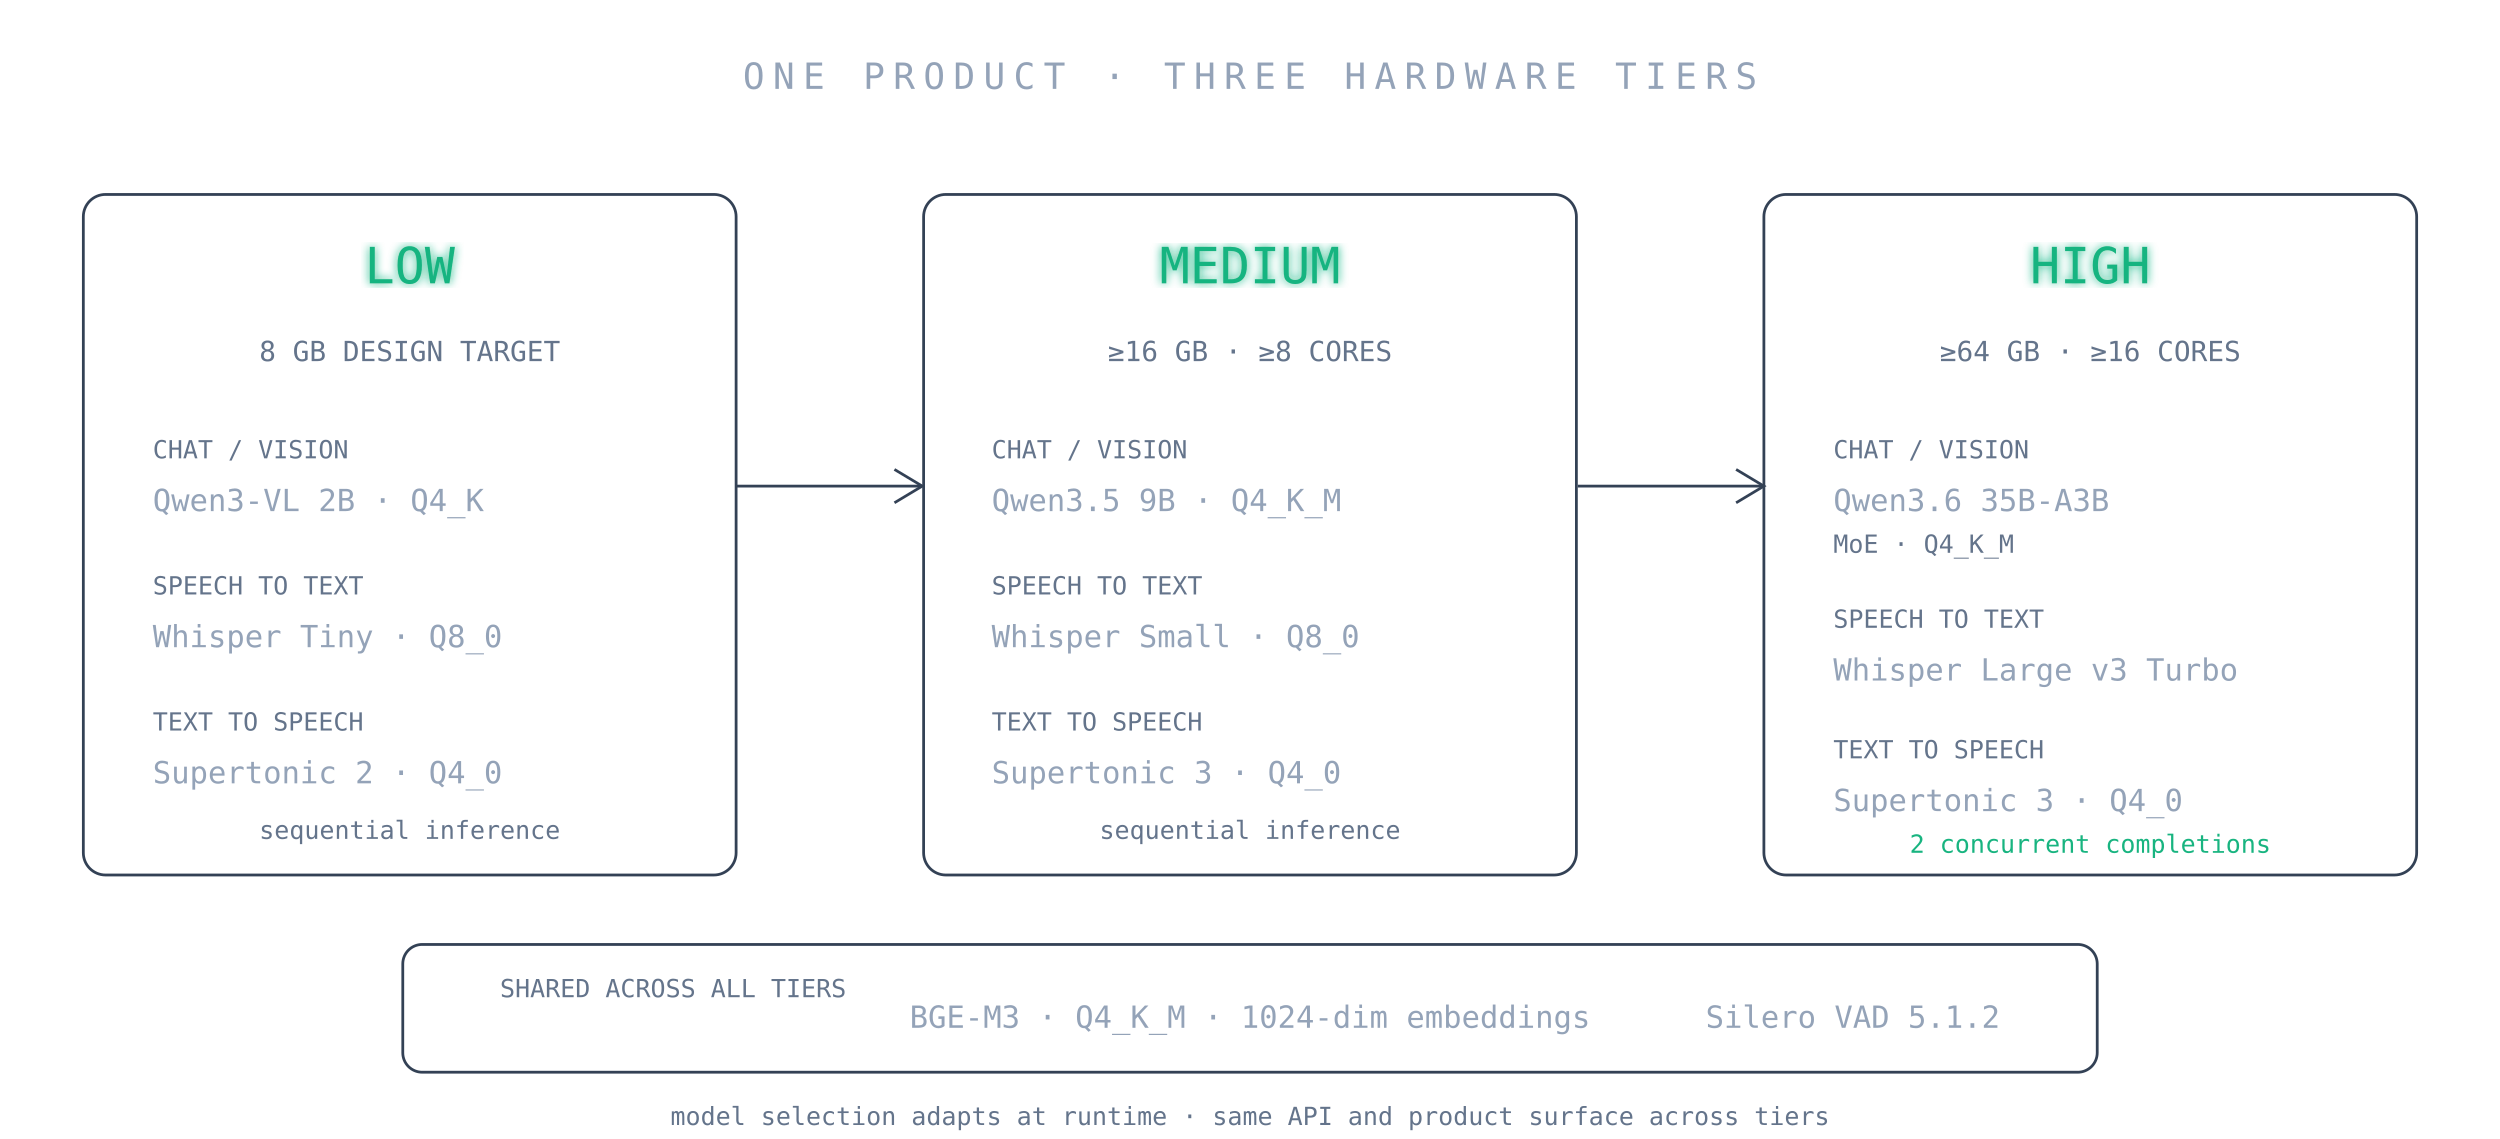
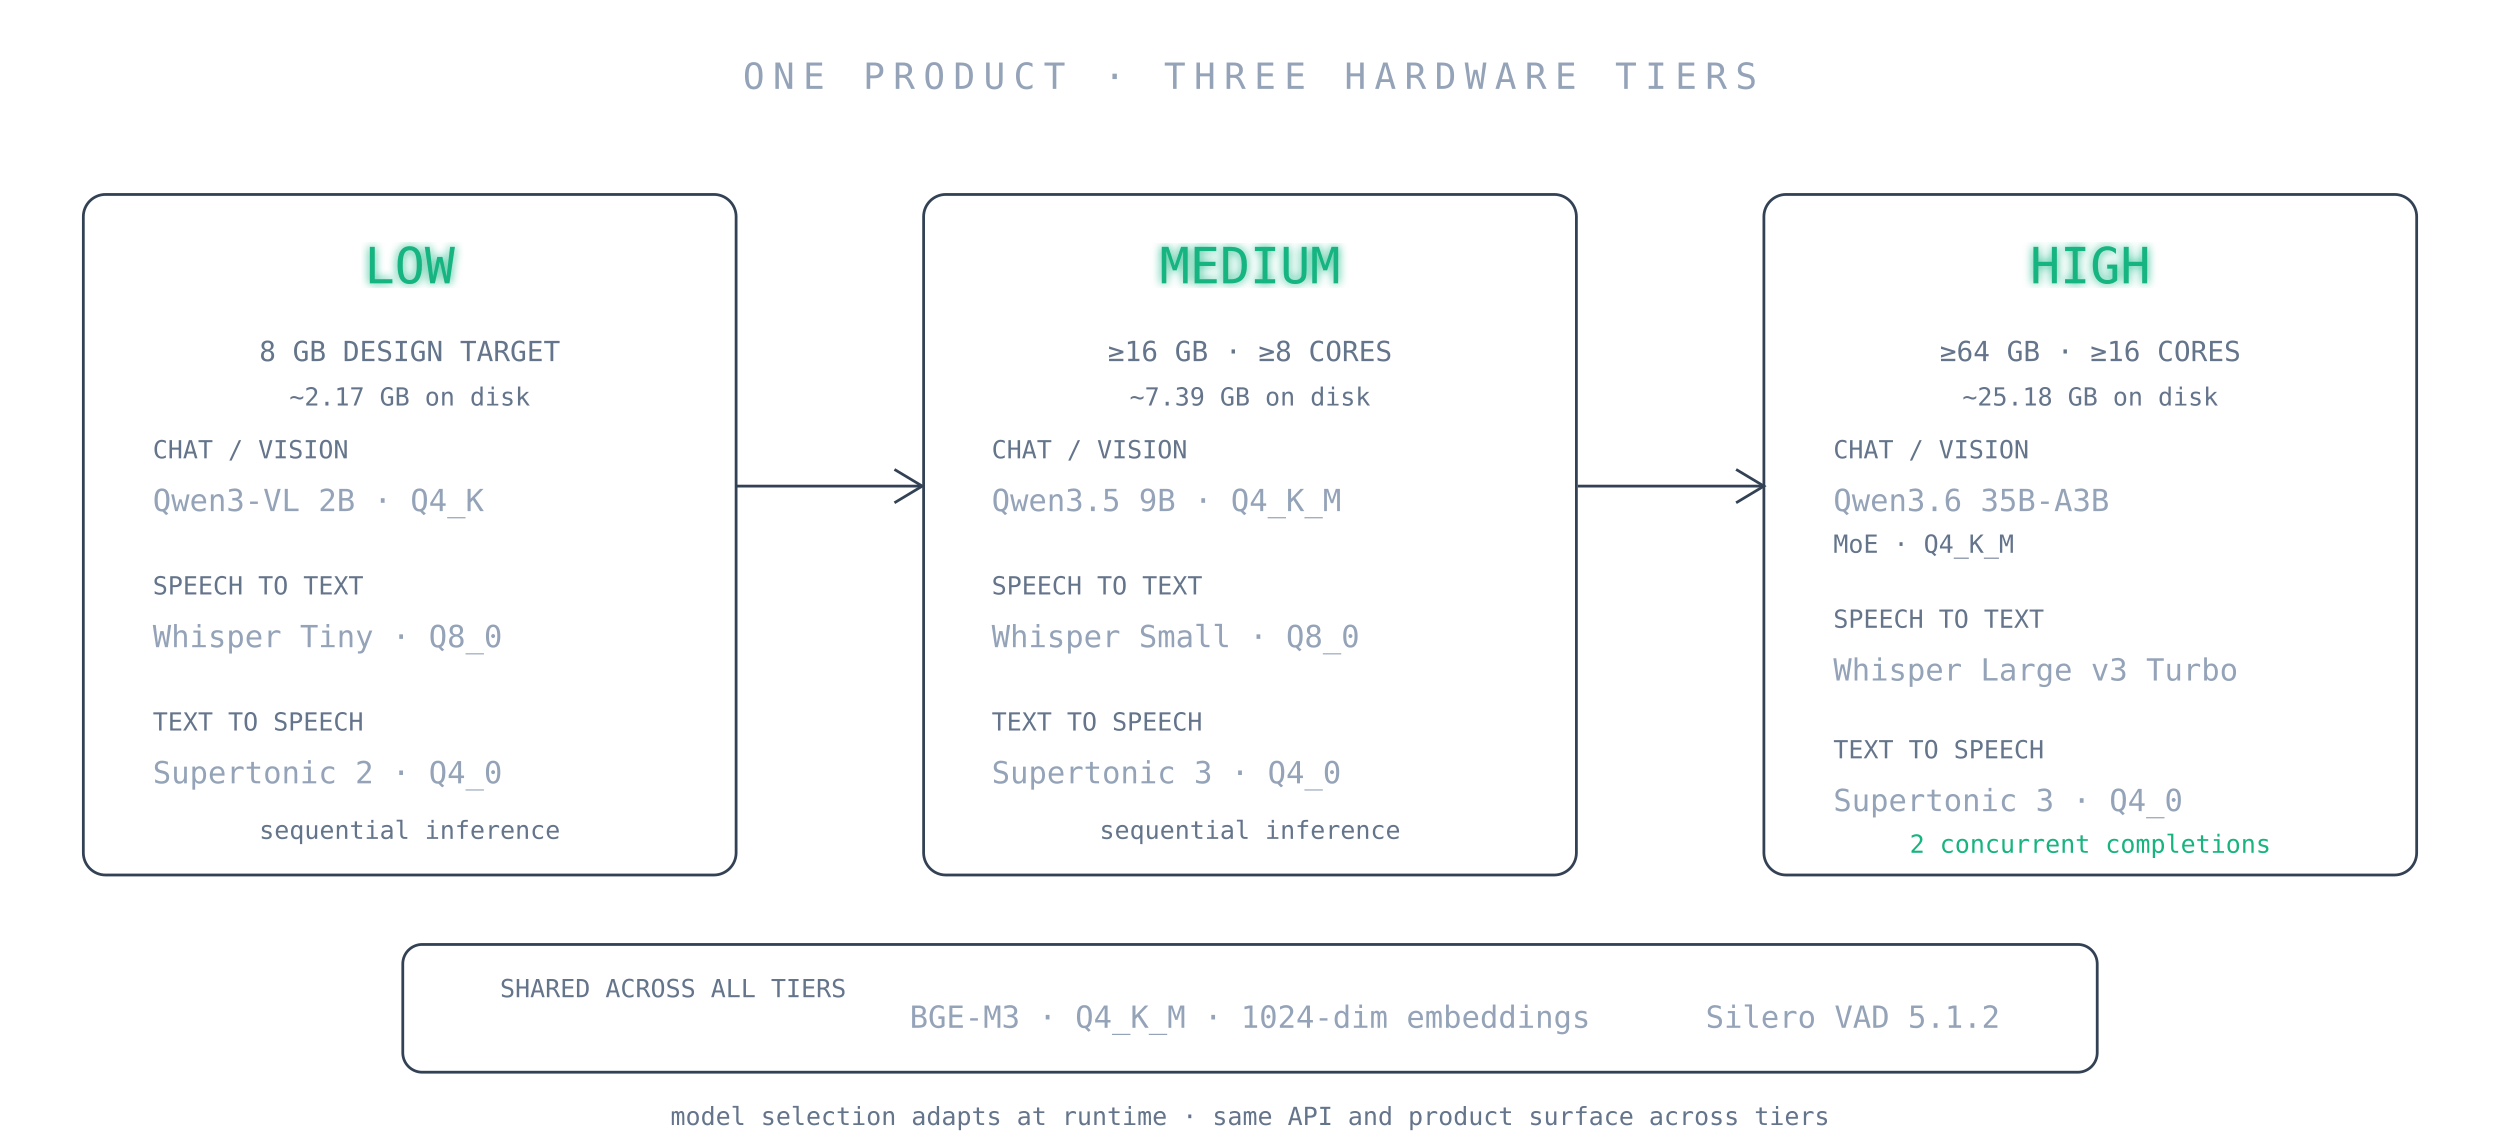
<svg xmlns="http://www.w3.org/2000/svg" viewBox="0 0 900 410" width="900" height="410">
  <defs>
    <filter id="glow">
      <feGaussianBlur stdDeviation="1.8" result="blur" />
      <feMerge>
        <feMergeNode in="blur" />
        <feMergeNode in="SourceGraphic" />
      </feMerge>
    </filter>
    <style>
      text {
        font-family: "JetBrains Mono", ui-monospace, SFMono-Regular, Menlo, Consolas, monospace;
      }
    </style>
  </defs>
  <text x="450" y="32" text-anchor="middle" fill="#94a3b8" font-size="13" letter-spacing="3">
    ONE PRODUCT · THREE HARDWARE TIERS
  </text>
  <line x1="265" y1="175" x2="332" y2="175" stroke="#334155" />
  <path d="M322 169 L332 175 L322 181" fill="none" stroke="#334155" />
  <line x1="568" y1="175" x2="635" y2="175" stroke="#334155" />
  <path d="M625 169 L635 175 L625 181" fill="none" stroke="#334155" />
  <rect x="30" y="70" width="235" height="245" rx="8" fill="none" stroke="#334155" />
  <text x="147.5" y="102" text-anchor="middle" fill="#18b480" font-size="18" filter="url(#glow)">
    LOW
  </text>
  <text x="147.5" y="130" text-anchor="middle" fill="#64748b" font-size="10">
    8 GB DESIGN TARGET
  </text>
+   <text x="147.5" y="146" text-anchor="middle" fill="#64748b" font-size="9">
+     ~2.17 GB on disk
+   </text>
  <text x="55" y="165" fill="#64748b" font-size="9">CHAT / VISION</text>
  <text x="55" y="184" fill="#94a3b8" font-size="11">Qwen3-VL 2B · Q4_K</text>
  <text x="55" y="214" fill="#64748b" font-size="9">SPEECH TO TEXT</text>
  <text x="55" y="233" fill="#94a3b8" font-size="11">Whisper Tiny · Q8_0</text>
  <text x="55" y="263" fill="#64748b" font-size="9">TEXT TO SPEECH</text>
  <text x="55" y="282" fill="#94a3b8" font-size="11">Supertonic 2 · Q4_0</text>
  <text x="147.5" y="302" text-anchor="middle" fill="#64748b" font-size="9">
    sequential inference
  </text>
  <rect x="332.5" y="70" width="235" height="245" rx="8" fill="none" stroke="#334155" />
  <text x="450" y="102" text-anchor="middle" fill="#18b480" font-size="18" filter="url(#glow)">
    MEDIUM
  </text>
  <text x="450" y="130" text-anchor="middle" fill="#64748b" font-size="10">
    ≥16 GB · ≥8 CORES
  </text>
+   <text x="450" y="146" text-anchor="middle" fill="#64748b" font-size="9">
+     ~7.39 GB on disk
+   </text>
  <text x="357" y="165" fill="#64748b" font-size="9">CHAT / VISION</text>
  <text x="357" y="184" fill="#94a3b8" font-size="11">Qwen3.5 9B · Q4_K_M</text>
  <text x="357" y="214" fill="#64748b" font-size="9">SPEECH TO TEXT</text>
  <text x="357" y="233" fill="#94a3b8" font-size="11">Whisper Small · Q8_0</text>
  <text x="357" y="263" fill="#64748b" font-size="9">TEXT TO SPEECH</text>
  <text x="357" y="282" fill="#94a3b8" font-size="11">Supertonic 3 · Q4_0</text>
  <text x="450" y="302" text-anchor="middle" fill="#64748b" font-size="9">
    sequential inference
  </text>
  <rect x="635" y="70" width="235" height="245" rx="8" fill="none" stroke="#334155" />
  <text x="752.5" y="102" text-anchor="middle" fill="#18b480" font-size="18" filter="url(#glow)">
    HIGH
  </text>
  <text x="752.5" y="130" text-anchor="middle" fill="#64748b" font-size="10">
    ≥64 GB · ≥16 CORES
+   </text>
+   <text x="752.5" y="146" text-anchor="middle" fill="#64748b" font-size="9">
+     ~25.18 GB on disk
  </text>
  <text x="660" y="165" fill="#64748b" font-size="9">CHAT / VISION</text>
  <text x="660" y="184" fill="#94a3b8" font-size="11">Qwen3.6 35B-A3B</text>
  <text x="660" y="199" fill="#64748b" font-size="9">MoE · Q4_K_M</text>
  <text x="660" y="226" fill="#64748b" font-size="9">SPEECH TO TEXT</text>
  <text x="660" y="245" fill="#94a3b8" font-size="11">Whisper Large v3 Turbo</text>
  <text x="660" y="273" fill="#64748b" font-size="9">TEXT TO SPEECH</text>
  <text x="660" y="292" fill="#94a3b8" font-size="11">Supertonic 3 · Q4_0</text>
  <text x="752.5" y="307" text-anchor="middle" fill="#18b480" font-size="9">
    2 concurrent completions
  </text>
  <rect x="145" y="340" width="610" height="46" rx="7" fill="none" stroke="#334155" />
  <text x="180" y="359" fill="#64748b" font-size="9">
    SHARED ACROSS ALL TIERS
  </text>
  <text x="450" y="370" text-anchor="middle" fill="#94a3b8" font-size="11">
    BGE-M3 · Q4_K_M · 1024-dim embeddings
  </text>
  <text x="720" y="370" text-anchor="end" fill="#94a3b8" font-size="11">
    Silero VAD 5.1.2
  </text>
  <text x="450" y="405" text-anchor="middle" fill="#64748b" font-size="9">
    model selection adapts at runtime · same API and product surface across tiers
  </text>
</svg>
